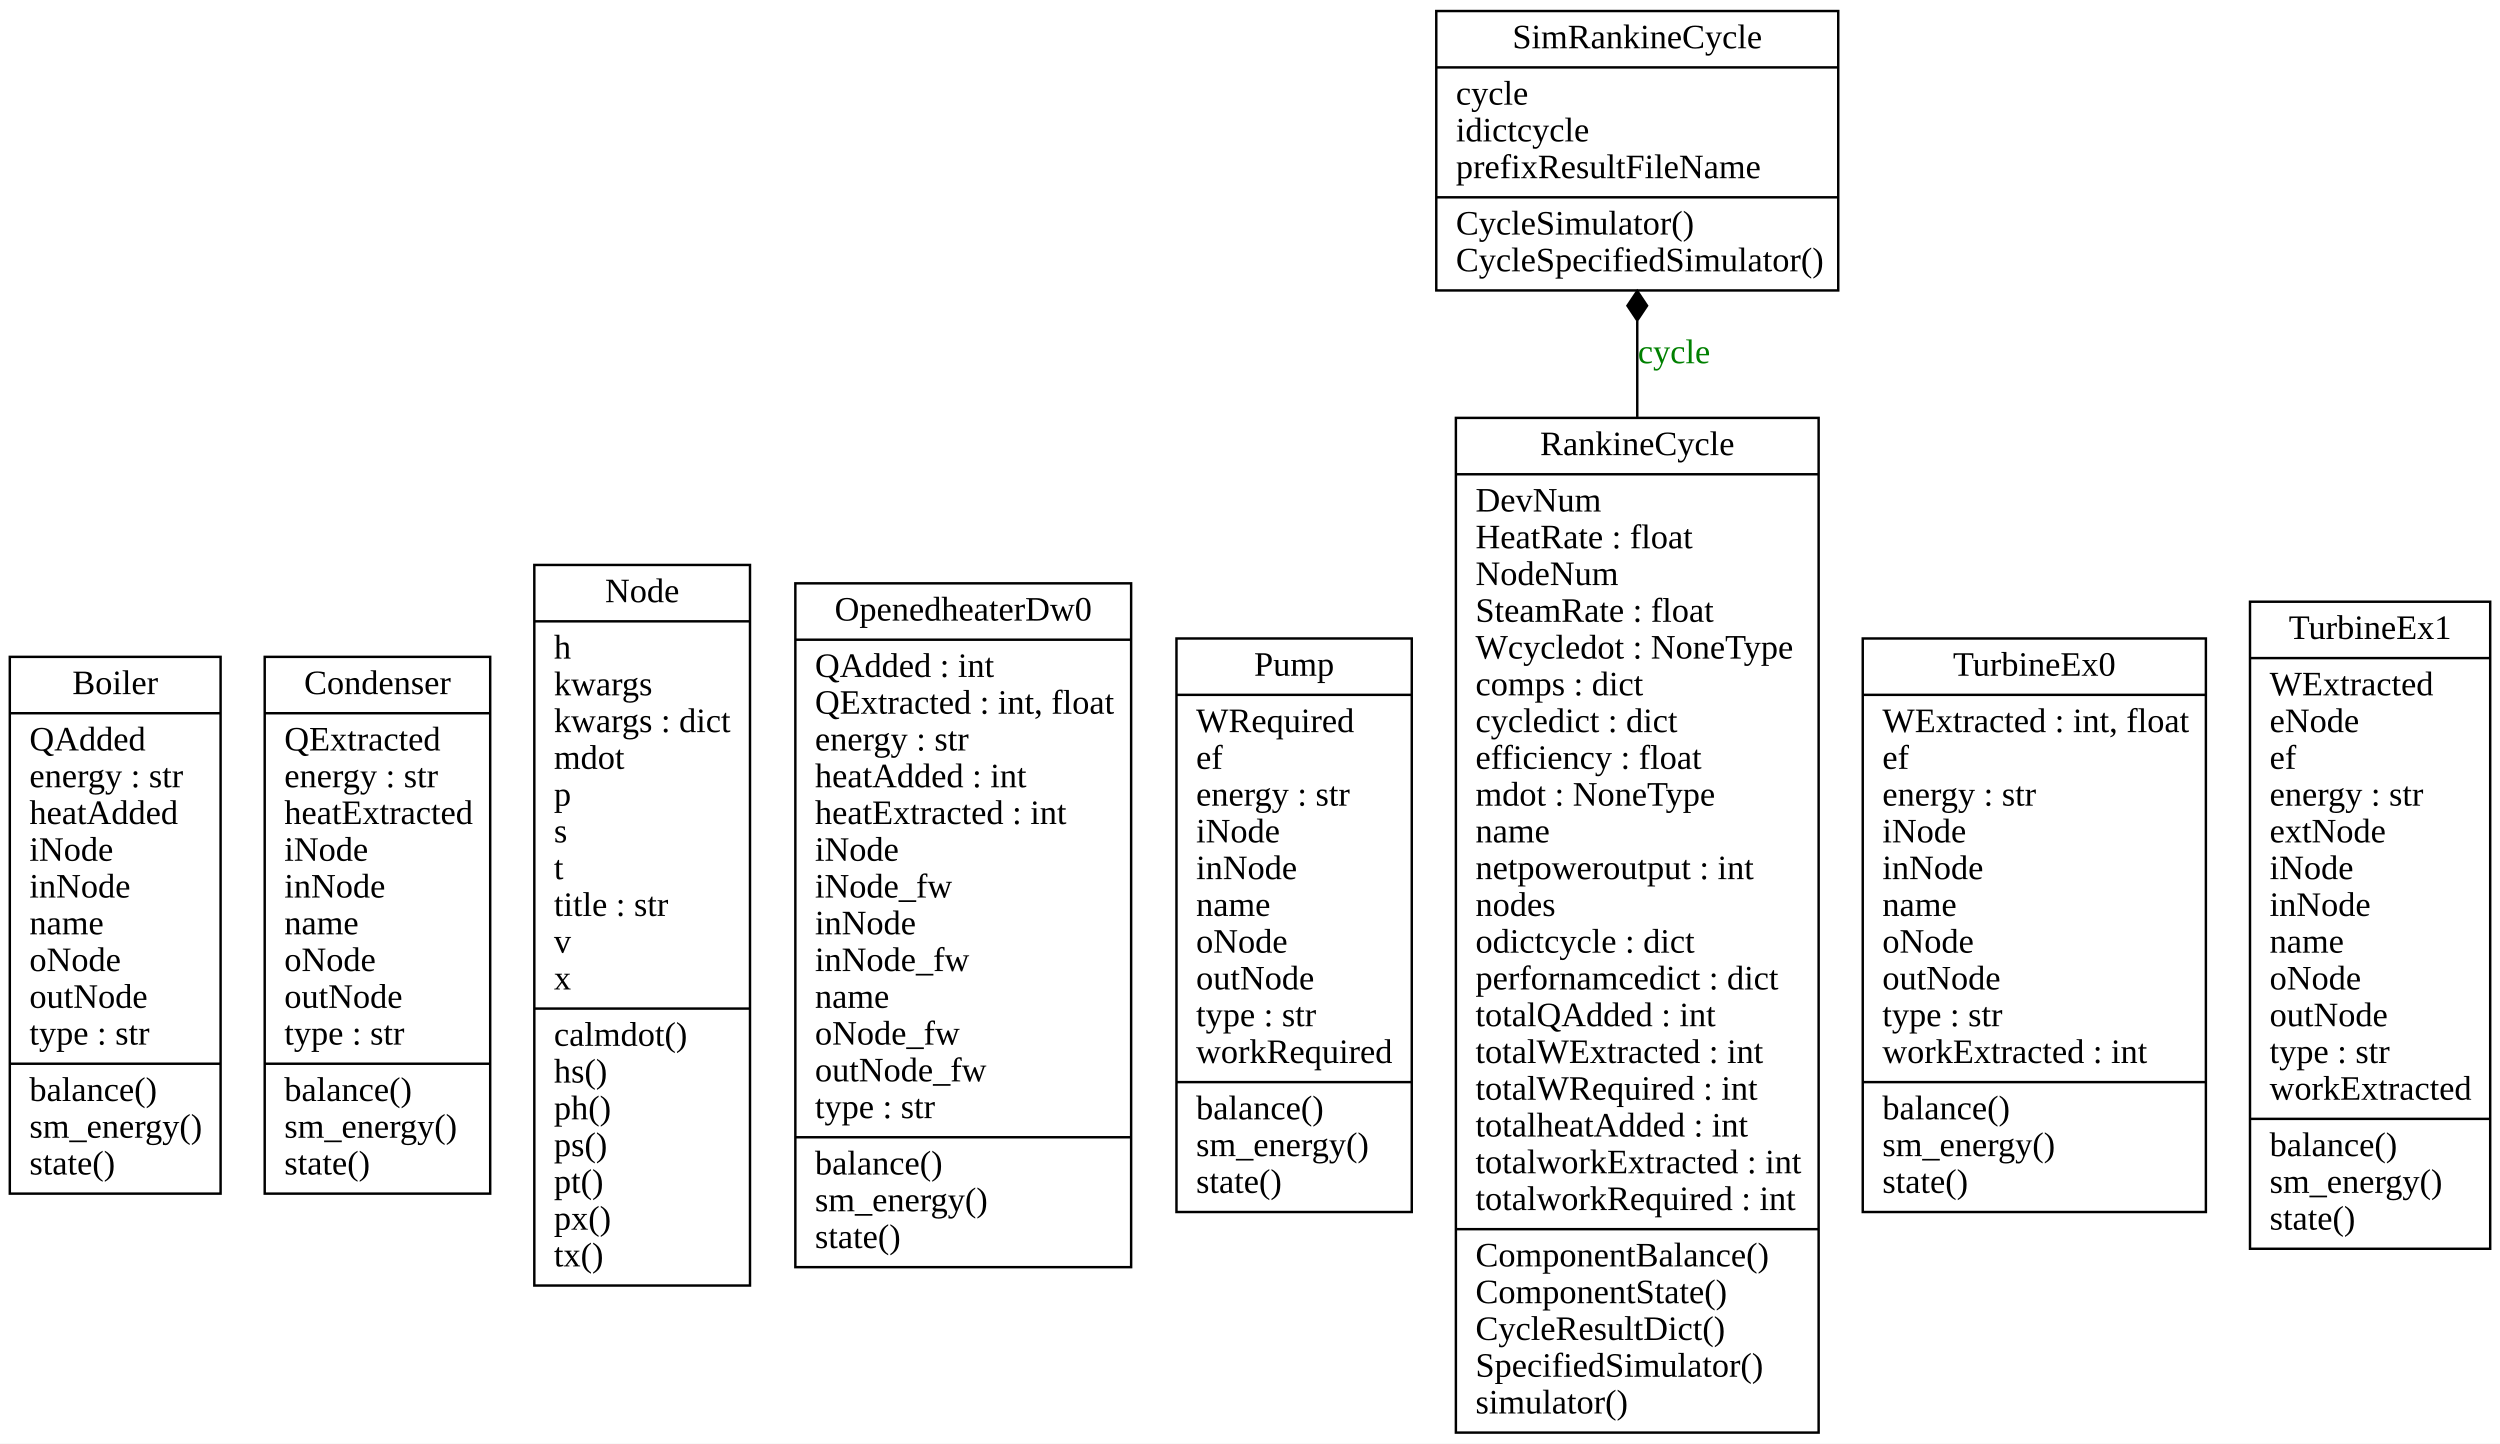
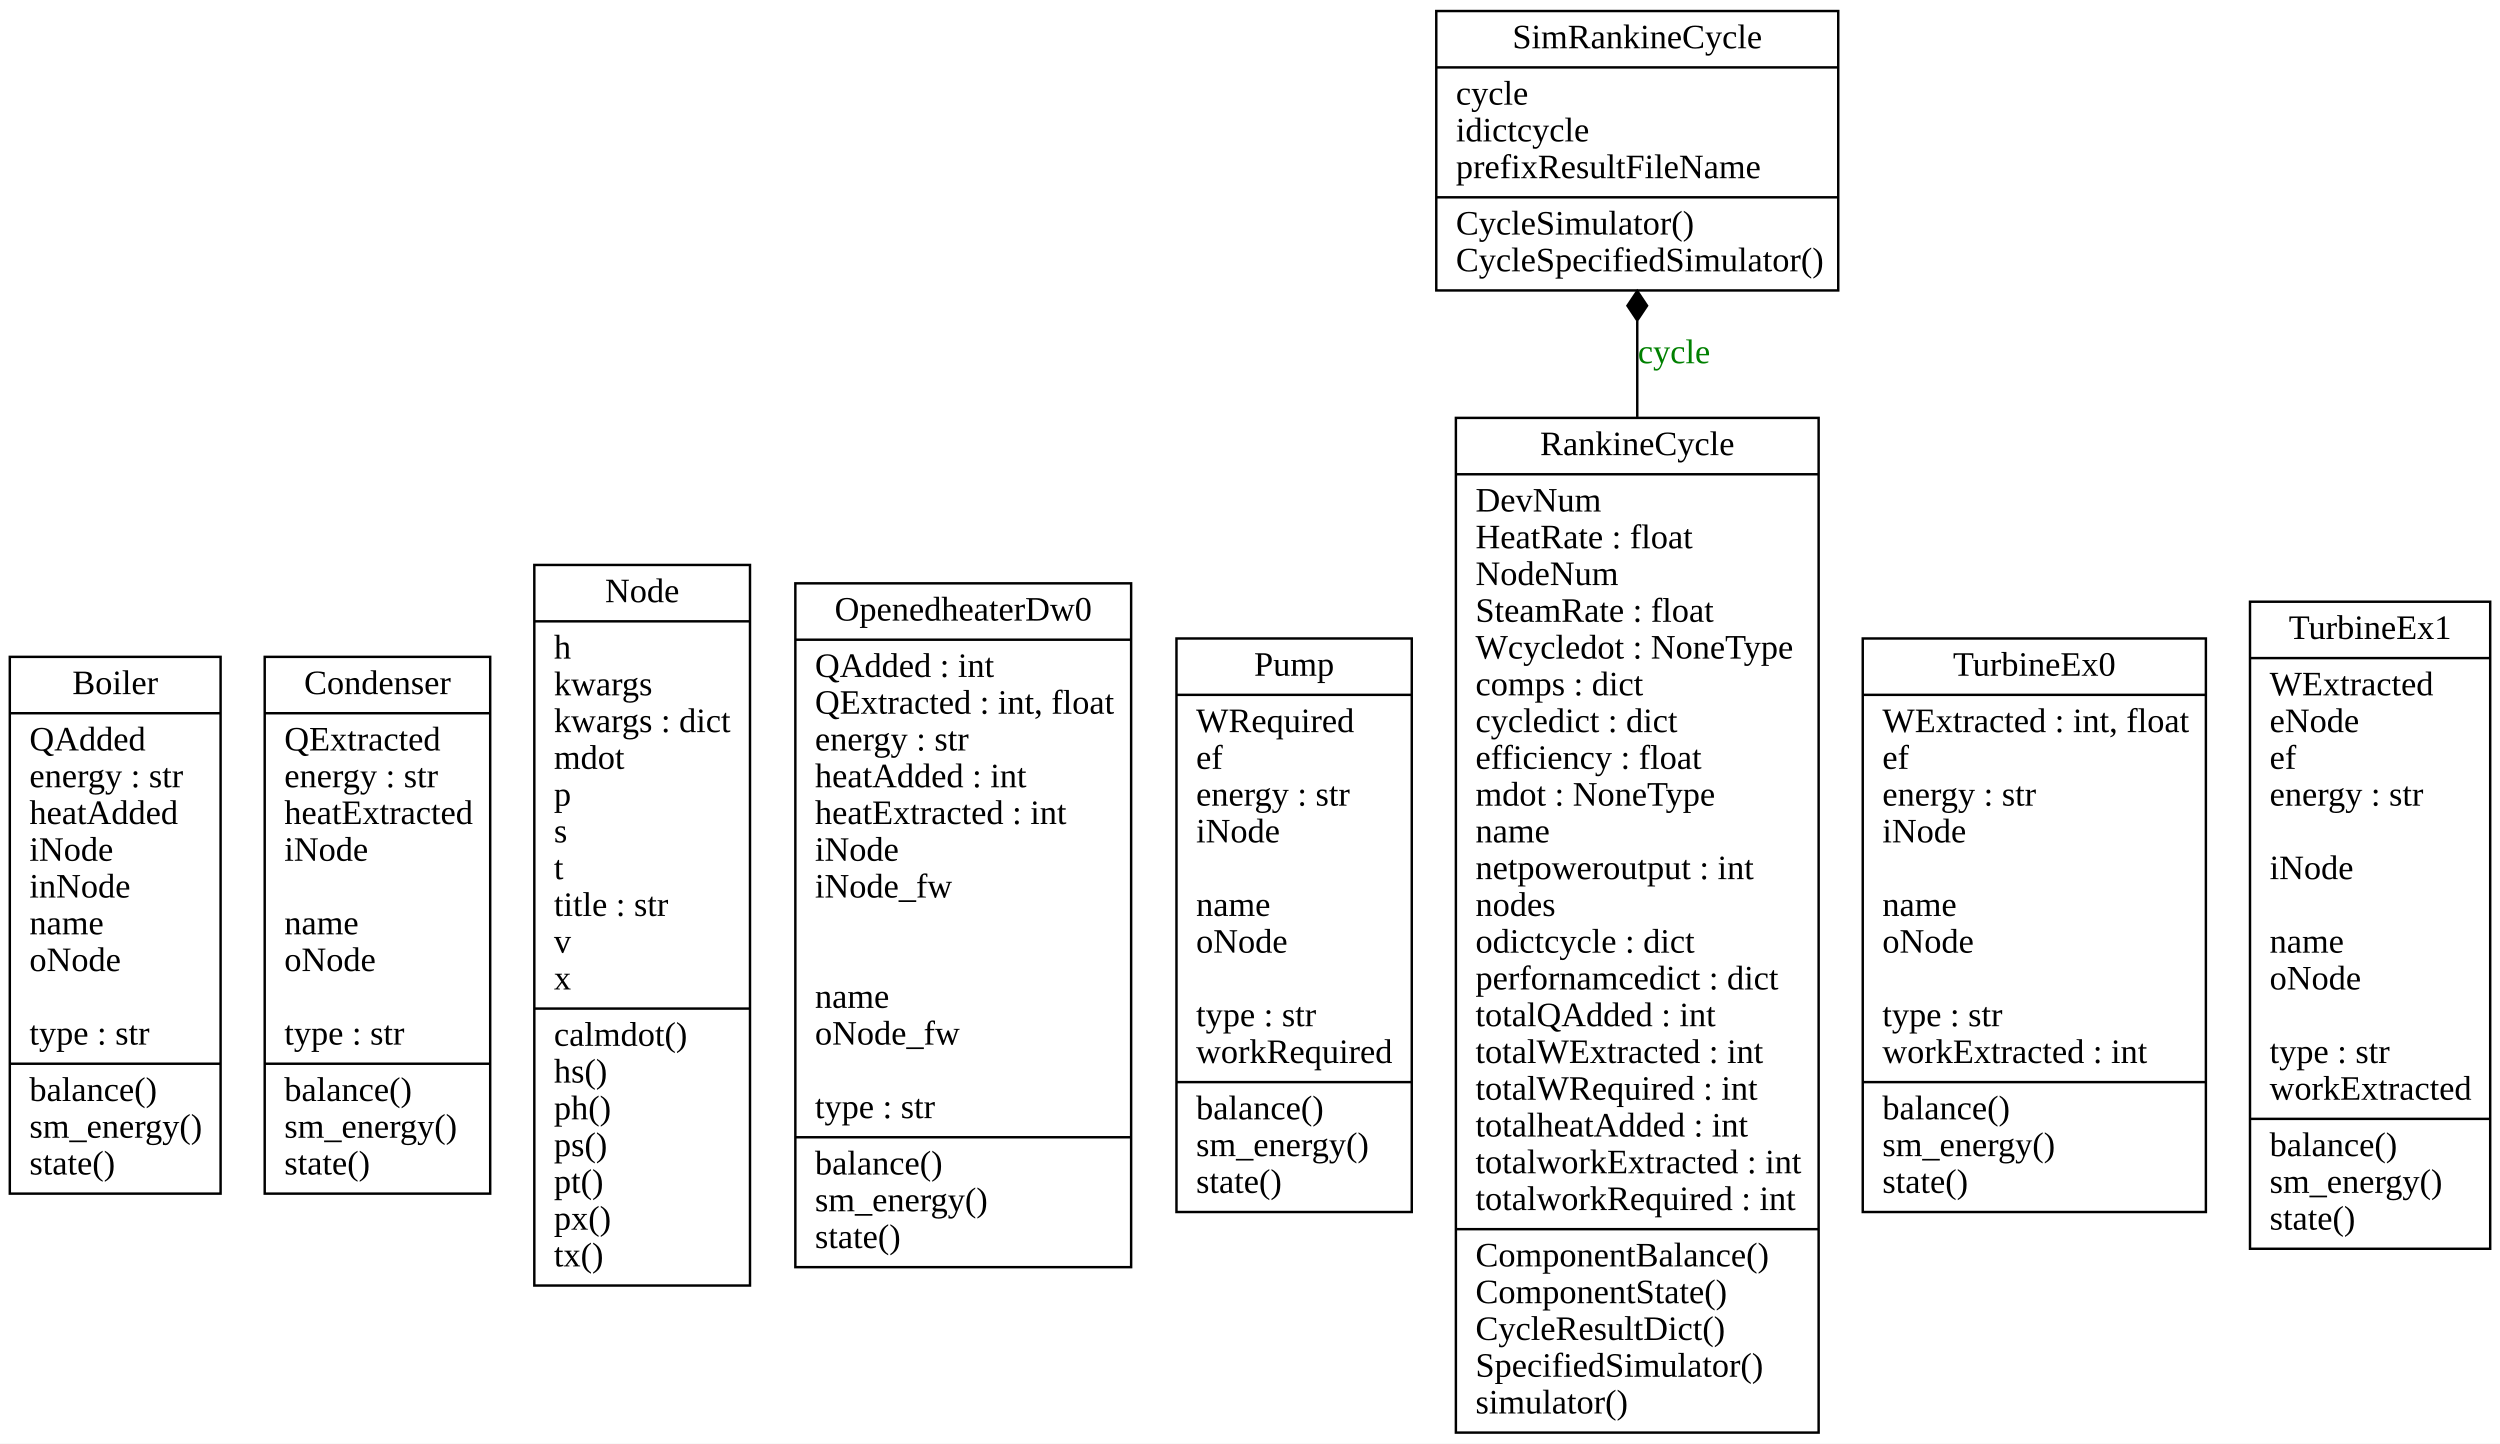
<svg xmlns="http://www.w3.org/2000/svg" width="1020pt" height="589pt" viewBox="0.00 0.00 1020.00 589.00">
  <g id="graph0" class="graph" transform="scale(1 1) rotate(0) translate(4 585)">
    <polygon fill="white" stroke="none" points="-4,4 -4,-585 1016,-585 1016,4 -4,4" />
    <g id="node1" class="node">
      <polygon fill="none" stroke="black" points="0,-98 0,-317 86,-317 86,-98 0,-98" />
      <text text-anchor="middle" x="43" y="-301.8" font-family="Times New Roman,serif" font-size="14.00">Boiler</text>
      <polyline fill="none" stroke="black" points="0,-294 86,-294 " />
      <text text-anchor="start" x="8" y="-278.8" font-family="Times New Roman,serif" font-size="14.00">QAdded</text>
      <text text-anchor="start" x="8" y="-263.8" font-family="Times New Roman,serif" font-size="14.00">energy : str</text>
      <text text-anchor="start" x="8" y="-248.8" font-family="Times New Roman,serif" font-size="14.00">heatAdded</text>
      <text text-anchor="start" x="8" y="-233.8" font-family="Times New Roman,serif" font-size="14.00">iNode</text>
      <text text-anchor="start" x="8" y="-218.8" font-family="Times New Roman,serif" font-size="14.00">inNode</text>
      <text text-anchor="start" x="8" y="-203.8" font-family="Times New Roman,serif" font-size="14.00">name</text>
      <text text-anchor="start" x="8" y="-188.8" font-family="Times New Roman,serif" font-size="14.00">oNode</text>
-       <text text-anchor="start" x="8" y="-173.8" font-family="Times New Roman,serif" font-size="14.00">outNode</text>
      <text text-anchor="start" x="8" y="-158.8" font-family="Times New Roman,serif" font-size="14.00">type : str</text>
      <polyline fill="none" stroke="black" points="0,-151 86,-151 " />
      <text text-anchor="start" x="8" y="-135.8" font-family="Times New Roman,serif" font-size="14.00">balance()</text>
      <text text-anchor="start" x="8" y="-120.8" font-family="Times New Roman,serif" font-size="14.00">sm_energy()</text>
      <text text-anchor="start" x="8" y="-105.8" font-family="Times New Roman,serif" font-size="14.00">state()</text>
    </g>
    <g id="node2" class="node">
      <polygon fill="none" stroke="black" points="104,-98 104,-317 196,-317 196,-98 104,-98" />
      <text text-anchor="middle" x="150" y="-301.8" font-family="Times New Roman,serif" font-size="14.00">Condenser</text>
      <polyline fill="none" stroke="black" points="104,-294 196,-294 " />
      <text text-anchor="start" x="112" y="-278.8" font-family="Times New Roman,serif" font-size="14.00">QExtracted</text>
      <text text-anchor="start" x="112" y="-263.8" font-family="Times New Roman,serif" font-size="14.00">energy : str</text>
      <text text-anchor="start" x="112" y="-248.8" font-family="Times New Roman,serif" font-size="14.00">heatExtracted</text>
      <text text-anchor="start" x="112" y="-233.8" font-family="Times New Roman,serif" font-size="14.00">iNode</text>
-       <text text-anchor="start" x="112" y="-218.8" font-family="Times New Roman,serif" font-size="14.00">inNode</text>
      <text text-anchor="start" x="112" y="-203.8" font-family="Times New Roman,serif" font-size="14.00">name</text>
      <text text-anchor="start" x="112" y="-188.8" font-family="Times New Roman,serif" font-size="14.00">oNode</text>
-       <text text-anchor="start" x="112" y="-173.8" font-family="Times New Roman,serif" font-size="14.00">outNode</text>
      <text text-anchor="start" x="112" y="-158.8" font-family="Times New Roman,serif" font-size="14.00">type : str</text>
      <polyline fill="none" stroke="black" points="104,-151 196,-151 " />
      <text text-anchor="start" x="112" y="-135.8" font-family="Times New Roman,serif" font-size="14.00">balance()</text>
      <text text-anchor="start" x="112" y="-120.8" font-family="Times New Roman,serif" font-size="14.00">sm_energy()</text>
      <text text-anchor="start" x="112" y="-105.8" font-family="Times New Roman,serif" font-size="14.00">state()</text>
    </g>
    <g id="node3" class="node">
      <polygon fill="none" stroke="black" points="214,-60.5 214,-354.5 302,-354.5 302,-60.5 214,-60.5" />
      <text text-anchor="middle" x="258" y="-339.3" font-family="Times New Roman,serif" font-size="14.00">Node</text>
      <polyline fill="none" stroke="black" points="214,-331.5 302,-331.5 " />
      <text text-anchor="start" x="222" y="-316.3" font-family="Times New Roman,serif" font-size="14.00">h</text>
      <text text-anchor="start" x="222" y="-301.3" font-family="Times New Roman,serif" font-size="14.00">kwargs</text>
      <text text-anchor="start" x="222" y="-286.3" font-family="Times New Roman,serif" font-size="14.00">kwargs : dict</text>
      <text text-anchor="start" x="222" y="-271.3" font-family="Times New Roman,serif" font-size="14.00">mdot</text>
      <text text-anchor="start" x="222" y="-256.3" font-family="Times New Roman,serif" font-size="14.00">p</text>
      <text text-anchor="start" x="222" y="-241.3" font-family="Times New Roman,serif" font-size="14.00">s</text>
      <text text-anchor="start" x="222" y="-226.3" font-family="Times New Roman,serif" font-size="14.00">t</text>
      <text text-anchor="start" x="222" y="-211.3" font-family="Times New Roman,serif" font-size="14.00">title : str</text>
      <text text-anchor="start" x="222" y="-196.3" font-family="Times New Roman,serif" font-size="14.00">v</text>
      <text text-anchor="start" x="222" y="-181.3" font-family="Times New Roman,serif" font-size="14.00">x</text>
      <polyline fill="none" stroke="black" points="214,-173.5 302,-173.5 " />
      <text text-anchor="start" x="222" y="-158.3" font-family="Times New Roman,serif" font-size="14.00">calmdot()</text>
      <text text-anchor="start" x="222" y="-143.3" font-family="Times New Roman,serif" font-size="14.00">hs()</text>
      <text text-anchor="start" x="222" y="-128.3" font-family="Times New Roman,serif" font-size="14.00">ph()</text>
      <text text-anchor="start" x="222" y="-113.3" font-family="Times New Roman,serif" font-size="14.00">ps()</text>
      <text text-anchor="start" x="222" y="-98.3" font-family="Times New Roman,serif" font-size="14.00">pt()</text>
      <text text-anchor="start" x="222" y="-83.3" font-family="Times New Roman,serif" font-size="14.00">px()</text>
      <text text-anchor="start" x="222" y="-68.3" font-family="Times New Roman,serif" font-size="14.00">tx()</text>
    </g>
    <g id="node4" class="node">
      <polygon fill="none" stroke="black" points="320.5,-68 320.5,-347 457.5,-347 457.5,-68 320.5,-68" />
      <text text-anchor="middle" x="389" y="-331.8" font-family="Times New Roman,serif" font-size="14.00">OpenedheaterDw0</text>
      <polyline fill="none" stroke="black" points="320.5,-324 457.5,-324 " />
      <text text-anchor="start" x="328.5" y="-308.8" font-family="Times New Roman,serif" font-size="14.00">QAdded : int</text>
      <text text-anchor="start" x="328.5" y="-293.8" font-family="Times New Roman,serif" font-size="14.00">QExtracted : int, float</text>
      <text text-anchor="start" x="328.5" y="-278.8" font-family="Times New Roman,serif" font-size="14.00">energy : str</text>
      <text text-anchor="start" x="328.5" y="-263.8" font-family="Times New Roman,serif" font-size="14.00">heatAdded : int</text>
      <text text-anchor="start" x="328.5" y="-248.8" font-family="Times New Roman,serif" font-size="14.00">heatExtracted : int</text>
      <text text-anchor="start" x="328.5" y="-233.8" font-family="Times New Roman,serif" font-size="14.00">iNode</text>
      <text text-anchor="start" x="328.5" y="-218.8" font-family="Times New Roman,serif" font-size="14.00">iNode_fw</text>
-       <text text-anchor="start" x="328.5" y="-203.8" font-family="Times New Roman,serif" font-size="14.00">inNode</text>
-       <text text-anchor="start" x="328.5" y="-188.8" font-family="Times New Roman,serif" font-size="14.00">inNode_fw</text>
      <text text-anchor="start" x="328.5" y="-173.8" font-family="Times New Roman,serif" font-size="14.00">name</text>
      <text text-anchor="start" x="328.5" y="-158.8" font-family="Times New Roman,serif" font-size="14.00">oNode_fw</text>
-       <text text-anchor="start" x="328.5" y="-143.8" font-family="Times New Roman,serif" font-size="14.00">outNode_fw</text>
      <text text-anchor="start" x="328.5" y="-128.8" font-family="Times New Roman,serif" font-size="14.00">type : str</text>
      <polyline fill="none" stroke="black" points="320.5,-121 457.5,-121 " />
      <text text-anchor="start" x="328.5" y="-105.8" font-family="Times New Roman,serif" font-size="14.00">balance()</text>
      <text text-anchor="start" x="328.5" y="-90.8" font-family="Times New Roman,serif" font-size="14.00">sm_energy()</text>
      <text text-anchor="start" x="328.5" y="-75.8" font-family="Times New Roman,serif" font-size="14.00">state()</text>
    </g>
    <g id="node5" class="node">
      <polygon fill="none" stroke="black" points="476,-90.5 476,-324.5 572,-324.5 572,-90.5 476,-90.5" />
      <text text-anchor="middle" x="524" y="-309.3" font-family="Times New Roman,serif" font-size="14.00">Pump</text>
      <polyline fill="none" stroke="black" points="476,-301.5 572,-301.5 " />
      <text text-anchor="start" x="484" y="-286.3" font-family="Times New Roman,serif" font-size="14.00">WRequired</text>
      <text text-anchor="start" x="484" y="-271.3" font-family="Times New Roman,serif" font-size="14.00">ef</text>
      <text text-anchor="start" x="484" y="-256.3" font-family="Times New Roman,serif" font-size="14.00">energy : str</text>
      <text text-anchor="start" x="484" y="-241.3" font-family="Times New Roman,serif" font-size="14.00">iNode</text>
-       <text text-anchor="start" x="484" y="-226.3" font-family="Times New Roman,serif" font-size="14.00">inNode</text>
      <text text-anchor="start" x="484" y="-211.3" font-family="Times New Roman,serif" font-size="14.00">name</text>
      <text text-anchor="start" x="484" y="-196.3" font-family="Times New Roman,serif" font-size="14.00">oNode</text>
-       <text text-anchor="start" x="484" y="-181.3" font-family="Times New Roman,serif" font-size="14.00">outNode</text>
      <text text-anchor="start" x="484" y="-166.3" font-family="Times New Roman,serif" font-size="14.00">type : str</text>
      <text text-anchor="start" x="484" y="-151.3" font-family="Times New Roman,serif" font-size="14.00">workRequired</text>
      <polyline fill="none" stroke="black" points="476,-143.5 572,-143.5 " />
      <text text-anchor="start" x="484" y="-128.3" font-family="Times New Roman,serif" font-size="14.00">balance()</text>
      <text text-anchor="start" x="484" y="-113.3" font-family="Times New Roman,serif" font-size="14.00">sm_energy()</text>
      <text text-anchor="start" x="484" y="-98.3" font-family="Times New Roman,serif" font-size="14.00">state()</text>
    </g>
    <g id="node6" class="node">
      <polygon fill="none" stroke="black" points="590,-0.5 590,-414.5 738,-414.5 738,-0.5 590,-0.5" />
      <text text-anchor="middle" x="664" y="-399.3" font-family="Times New Roman,serif" font-size="14.00">RankineCycle</text>
      <polyline fill="none" stroke="black" points="590,-391.5 738,-391.5 " />
      <text text-anchor="start" x="598" y="-376.3" font-family="Times New Roman,serif" font-size="14.00">DevNum</text>
      <text text-anchor="start" x="598" y="-361.3" font-family="Times New Roman,serif" font-size="14.00">HeatRate : float</text>
      <text text-anchor="start" x="598" y="-346.3" font-family="Times New Roman,serif" font-size="14.00">NodeNum</text>
      <text text-anchor="start" x="598" y="-331.3" font-family="Times New Roman,serif" font-size="14.00">SteamRate : float</text>
      <text text-anchor="start" x="598" y="-316.3" font-family="Times New Roman,serif" font-size="14.00">Wcycledot : NoneType</text>
      <text text-anchor="start" x="598" y="-301.3" font-family="Times New Roman,serif" font-size="14.00">comps : dict</text>
      <text text-anchor="start" x="598" y="-286.3" font-family="Times New Roman,serif" font-size="14.00">cycledict : dict</text>
      <text text-anchor="start" x="598" y="-271.3" font-family="Times New Roman,serif" font-size="14.00">efficiency : float</text>
      <text text-anchor="start" x="598" y="-256.3" font-family="Times New Roman,serif" font-size="14.00">mdot : NoneType</text>
      <text text-anchor="start" x="598" y="-241.3" font-family="Times New Roman,serif" font-size="14.00">name</text>
      <text text-anchor="start" x="598" y="-226.3" font-family="Times New Roman,serif" font-size="14.00">netpoweroutput : int</text>
      <text text-anchor="start" x="598" y="-211.3" font-family="Times New Roman,serif" font-size="14.00">nodes</text>
      <text text-anchor="start" x="598" y="-196.3" font-family="Times New Roman,serif" font-size="14.00">odictcycle : dict</text>
      <text text-anchor="start" x="598" y="-181.3" font-family="Times New Roman,serif" font-size="14.00">perfornamcedict : dict</text>
      <text text-anchor="start" x="598" y="-166.3" font-family="Times New Roman,serif" font-size="14.00">totalQAdded : int</text>
      <text text-anchor="start" x="598" y="-151.3" font-family="Times New Roman,serif" font-size="14.00">totalWExtracted : int</text>
      <text text-anchor="start" x="598" y="-136.3" font-family="Times New Roman,serif" font-size="14.00">totalWRequired : int</text>
      <text text-anchor="start" x="598" y="-121.3" font-family="Times New Roman,serif" font-size="14.00">totalheatAdded : int</text>
      <text text-anchor="start" x="598" y="-106.3" font-family="Times New Roman,serif" font-size="14.00">totalworkExtracted : int</text>
      <text text-anchor="start" x="598" y="-91.3" font-family="Times New Roman,serif" font-size="14.00">totalworkRequired : int</text>
      <polyline fill="none" stroke="black" points="590,-83.5 738,-83.5 " />
      <text text-anchor="start" x="598" y="-68.3" font-family="Times New Roman,serif" font-size="14.00">ComponentBalance()</text>
      <text text-anchor="start" x="598" y="-53.3" font-family="Times New Roman,serif" font-size="14.00">ComponentState()</text>
      <text text-anchor="start" x="598" y="-38.3" font-family="Times New Roman,serif" font-size="14.00">CycleResultDict()</text>
      <text text-anchor="start" x="598" y="-23.3" font-family="Times New Roman,serif" font-size="14.00">SpecifiedSimulator()</text>
      <text text-anchor="start" x="598" y="-8.3" font-family="Times New Roman,serif" font-size="14.00">simulator()</text>
    </g>
    <g id="node7" class="node">
      <polygon fill="none" stroke="black" points="582,-466.5 582,-580.5 746,-580.5 746,-466.5 582,-466.5" />
      <text text-anchor="middle" x="664" y="-565.3" font-family="Times New Roman,serif" font-size="14.00">SimRankineCycle</text>
      <polyline fill="none" stroke="black" points="582,-557.5 746,-557.5 " />
      <text text-anchor="start" x="590" y="-542.3" font-family="Times New Roman,serif" font-size="14.00">cycle</text>
      <text text-anchor="start" x="590" y="-527.3" font-family="Times New Roman,serif" font-size="14.00">idictcycle</text>
      <text text-anchor="start" x="590" y="-512.3" font-family="Times New Roman,serif" font-size="14.00">prefixResultFileName</text>
      <polyline fill="none" stroke="black" points="582,-504.5 746,-504.5 " />
      <text text-anchor="start" x="590" y="-489.3" font-family="Times New Roman,serif" font-size="14.00">CycleSimulator()</text>
      <text text-anchor="start" x="590" y="-474.3" font-family="Times New Roman,serif" font-size="14.00">CycleSpecifiedSimulator()</text>
    </g>
    <g id="edge1" class="edge">
      <path fill="none" stroke="black" d="M664,-414.878C664,-428.645 664,-441.848 664,-454" />
      <polygon fill="black" stroke="black" points="664,-454.263 668,-460.263 664,-466.263 660,-460.263 664,-454.263" />
      <text text-anchor="middle" x="679" y="-436.8" font-family="Times New Roman,serif" font-size="14.00" fill="green">cycle</text>
    </g>
    <g id="node8" class="node">
      <polygon fill="none" stroke="black" points="756,-90.5 756,-324.5 896,-324.5 896,-90.5 756,-90.5" />
      <text text-anchor="middle" x="826" y="-309.3" font-family="Times New Roman,serif" font-size="14.00">TurbineEx0</text>
      <polyline fill="none" stroke="black" points="756,-301.5 896,-301.5 " />
      <text text-anchor="start" x="764" y="-286.3" font-family="Times New Roman,serif" font-size="14.00">WExtracted : int, float</text>
      <text text-anchor="start" x="764" y="-271.3" font-family="Times New Roman,serif" font-size="14.00">ef</text>
      <text text-anchor="start" x="764" y="-256.3" font-family="Times New Roman,serif" font-size="14.00">energy : str</text>
      <text text-anchor="start" x="764" y="-241.3" font-family="Times New Roman,serif" font-size="14.00">iNode</text>
-       <text text-anchor="start" x="764" y="-226.3" font-family="Times New Roman,serif" font-size="14.00">inNode</text>
      <text text-anchor="start" x="764" y="-211.3" font-family="Times New Roman,serif" font-size="14.00">name</text>
      <text text-anchor="start" x="764" y="-196.3" font-family="Times New Roman,serif" font-size="14.00">oNode</text>
-       <text text-anchor="start" x="764" y="-181.3" font-family="Times New Roman,serif" font-size="14.00">outNode</text>
      <text text-anchor="start" x="764" y="-166.3" font-family="Times New Roman,serif" font-size="14.00">type : str</text>
      <text text-anchor="start" x="764" y="-151.3" font-family="Times New Roman,serif" font-size="14.00">workExtracted : int</text>
      <polyline fill="none" stroke="black" points="756,-143.5 896,-143.5 " />
      <text text-anchor="start" x="764" y="-128.3" font-family="Times New Roman,serif" font-size="14.00">balance()</text>
      <text text-anchor="start" x="764" y="-113.3" font-family="Times New Roman,serif" font-size="14.00">sm_energy()</text>
      <text text-anchor="start" x="764" y="-98.3" font-family="Times New Roman,serif" font-size="14.00">state()</text>
    </g>
    <g id="node9" class="node">
      <polygon fill="none" stroke="black" points="914,-75.5 914,-339.5 1012,-339.5 1012,-75.5 914,-75.5" />
      <text text-anchor="middle" x="963" y="-324.3" font-family="Times New Roman,serif" font-size="14.00">TurbineEx1</text>
      <polyline fill="none" stroke="black" points="914,-316.5 1012,-316.5 " />
      <text text-anchor="start" x="922" y="-301.3" font-family="Times New Roman,serif" font-size="14.00">WExtracted</text>
      <text text-anchor="start" x="922" y="-286.3" font-family="Times New Roman,serif" font-size="14.00">eNode</text>
      <text text-anchor="start" x="922" y="-271.3" font-family="Times New Roman,serif" font-size="14.00">ef</text>
      <text text-anchor="start" x="922" y="-256.3" font-family="Times New Roman,serif" font-size="14.00">energy : str</text>
-       <text text-anchor="start" x="922" y="-241.3" font-family="Times New Roman,serif" font-size="14.00">extNode</text>
      <text text-anchor="start" x="922" y="-226.3" font-family="Times New Roman,serif" font-size="14.00">iNode</text>
-       <text text-anchor="start" x="922" y="-211.3" font-family="Times New Roman,serif" font-size="14.00">inNode</text>
      <text text-anchor="start" x="922" y="-196.3" font-family="Times New Roman,serif" font-size="14.00">name</text>
      <text text-anchor="start" x="922" y="-181.3" font-family="Times New Roman,serif" font-size="14.00">oNode</text>
-       <text text-anchor="start" x="922" y="-166.3" font-family="Times New Roman,serif" font-size="14.00">outNode</text>
      <text text-anchor="start" x="922" y="-151.3" font-family="Times New Roman,serif" font-size="14.00">type : str</text>
      <text text-anchor="start" x="922" y="-136.3" font-family="Times New Roman,serif" font-size="14.00">workExtracted</text>
      <polyline fill="none" stroke="black" points="914,-128.5 1012,-128.5 " />
      <text text-anchor="start" x="922" y="-113.3" font-family="Times New Roman,serif" font-size="14.00">balance()</text>
      <text text-anchor="start" x="922" y="-98.3" font-family="Times New Roman,serif" font-size="14.00">sm_energy()</text>
      <text text-anchor="start" x="922" y="-83.3" font-family="Times New Roman,serif" font-size="14.00">state()</text>
    </g>
  </g>
</svg>
